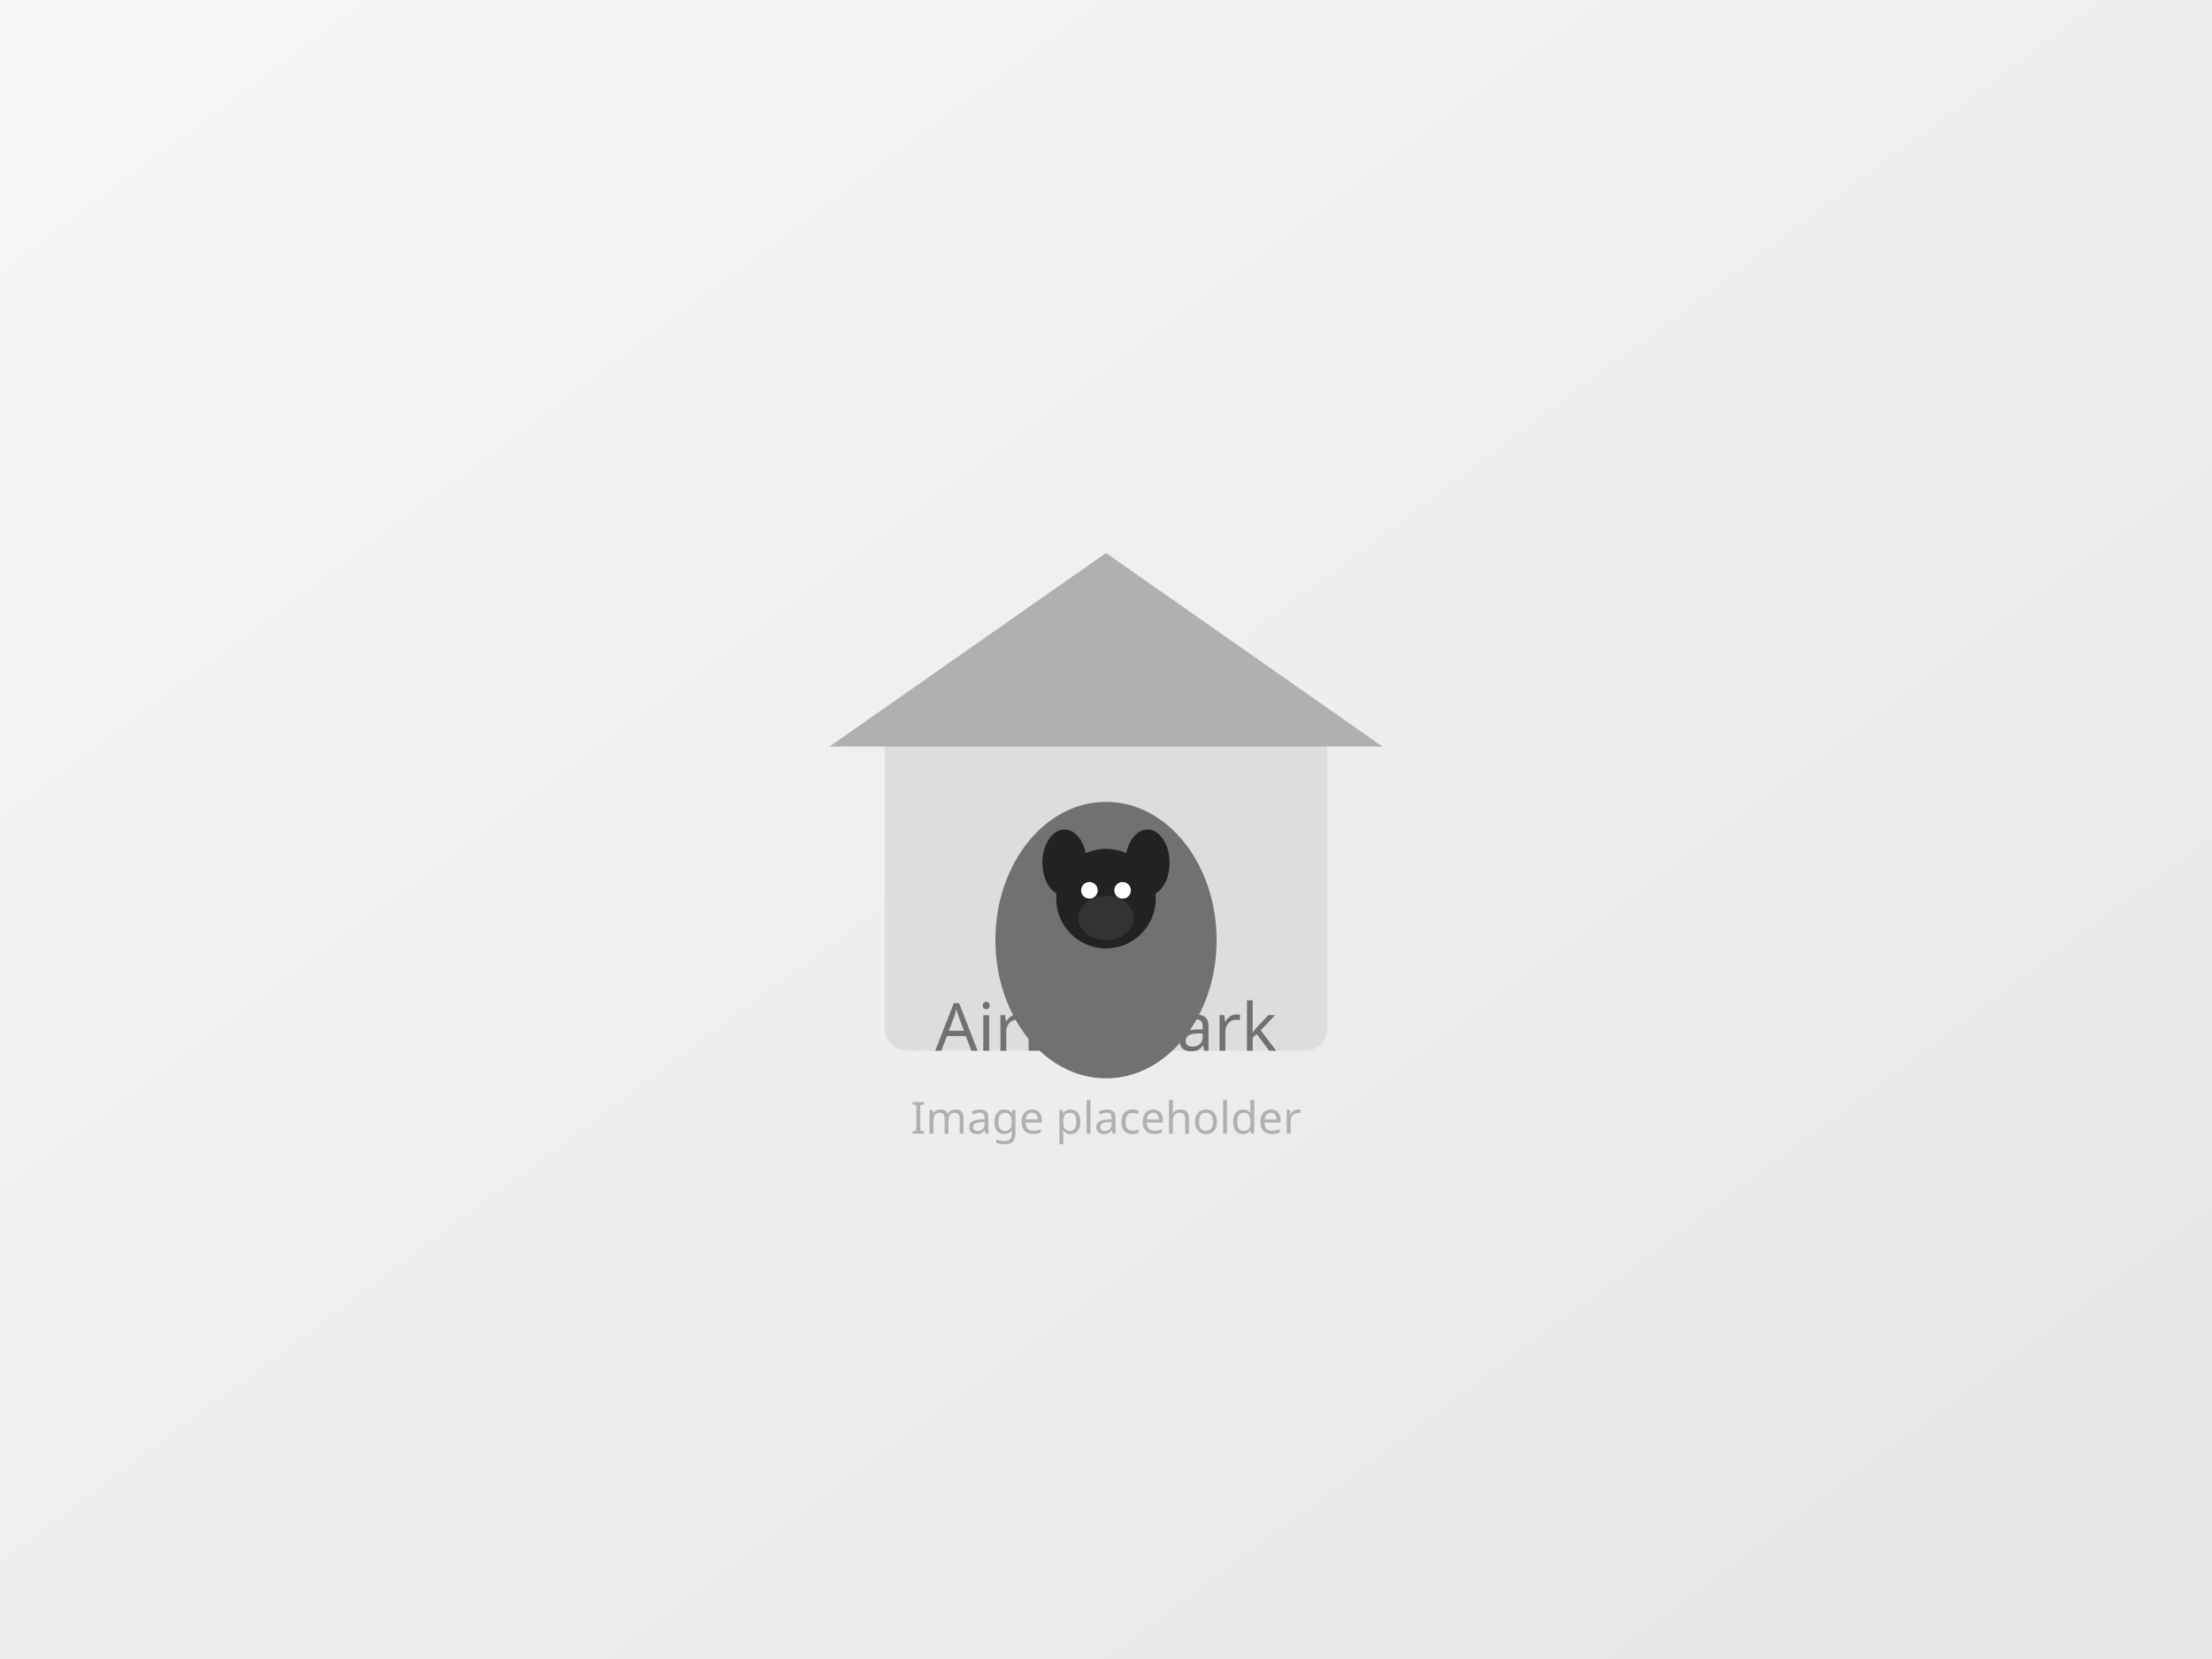
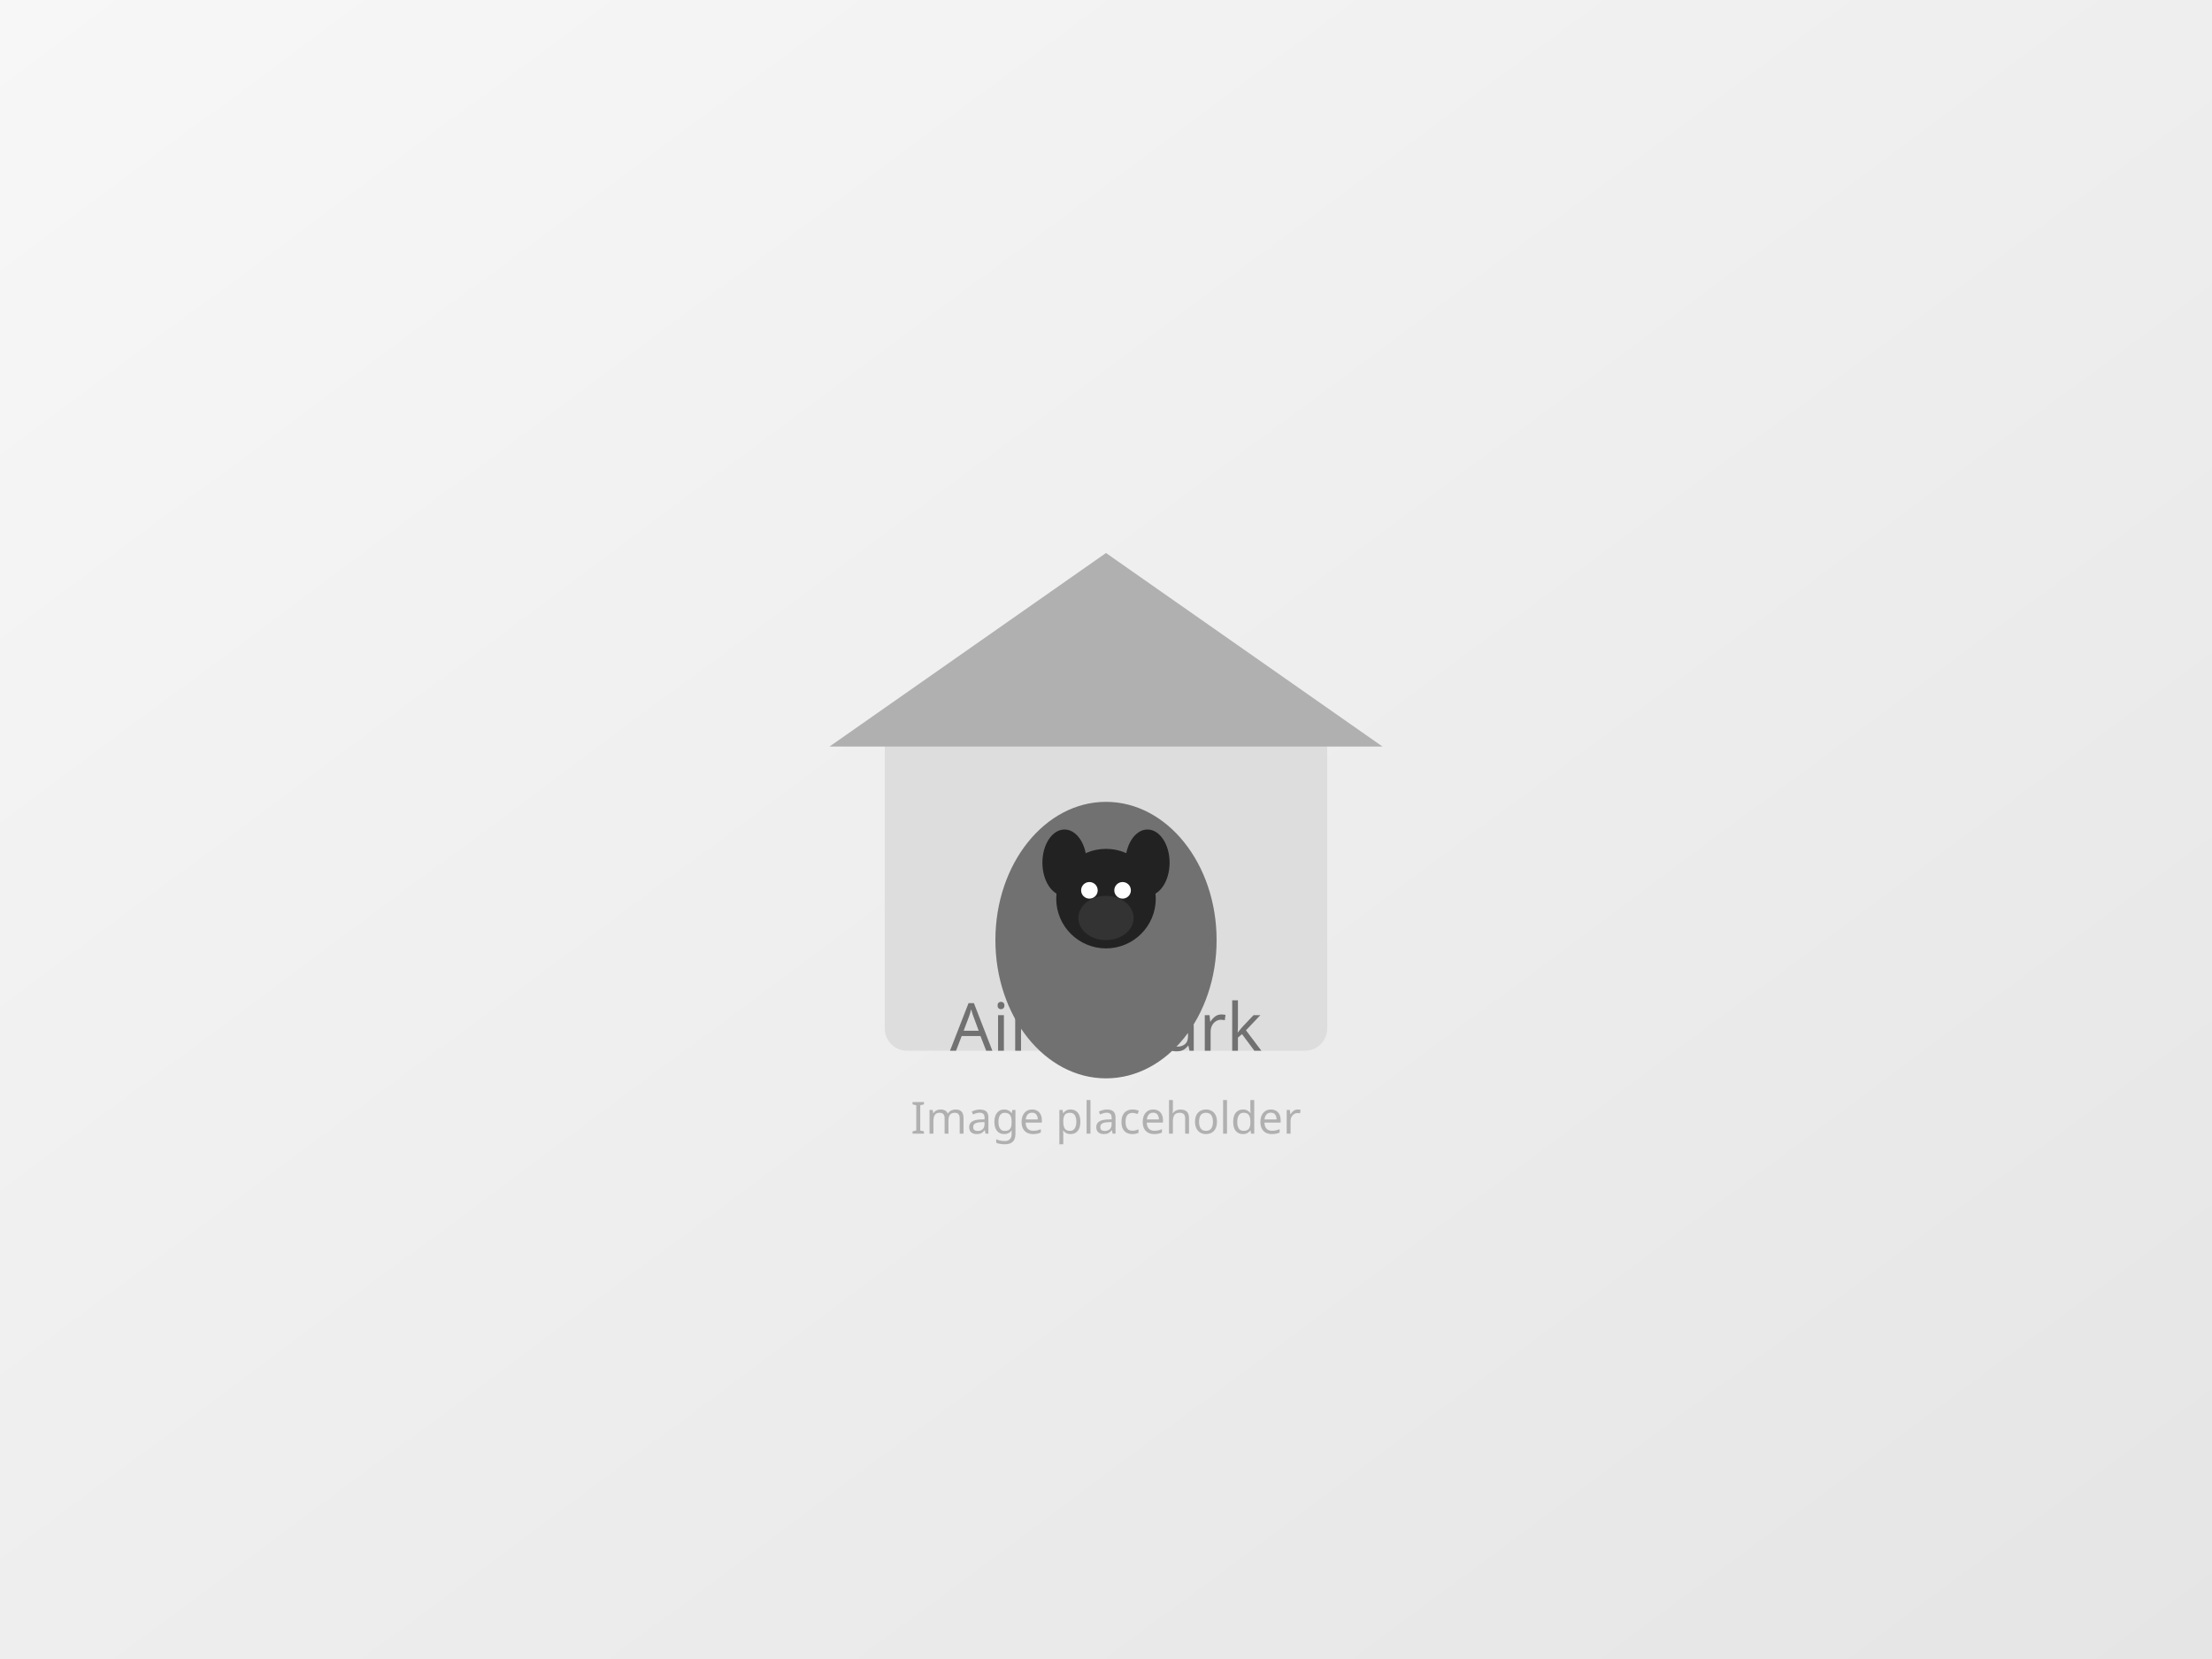
<svg xmlns="http://www.w3.org/2000/svg" width="800" height="600" viewBox="0 0 800 600">
  <defs>
    <linearGradient id="bg" x1="0%" y1="0%" x2="100%" y2="100%">
      <stop offset="0%" style="stop-color:#f7f7f7" />
      <stop offset="100%" style="stop-color:#e5e5e5" />
    </linearGradient>
  </defs>
  <rect width="800" height="600" fill="url(#bg)" />
  <g transform="translate(300, 180)">
    <rect x="20" y="80" width="160" height="120" rx="8" fill="#dddddd" />
    <path d="M0 90 L100 20 L200 90 Z" fill="#b0b0b0" />
    <ellipse cx="100" cy="160" rx="40" ry="50" fill="#717171" />
    <g transform="translate(70, 120)">
      <circle cx="30" cy="25" r="18" fill="#222222" />
      <ellipse cx="15" cy="12" rx="8" ry="12" fill="#222222" />
      <ellipse cx="45" cy="12" rx="8" ry="12" fill="#222222" />
      <ellipse cx="30" cy="32" rx="10" ry="8" fill="#333333" />
      <circle cx="24" cy="22" r="3" fill="white" />
      <circle cx="36" cy="22" r="3" fill="white" />
    </g>
  </g>
  <text x="400" y="380" text-anchor="middle" font-family="system-ui, sans-serif" font-size="24" fill="#717171">
-     AirB'n'Bark
+     AirbnBark
  </text>
  <text x="400" y="410" text-anchor="middle" font-family="system-ui, sans-serif" font-size="16" fill="#b0b0b0">
    Image placeholder
  </text>
</svg>
